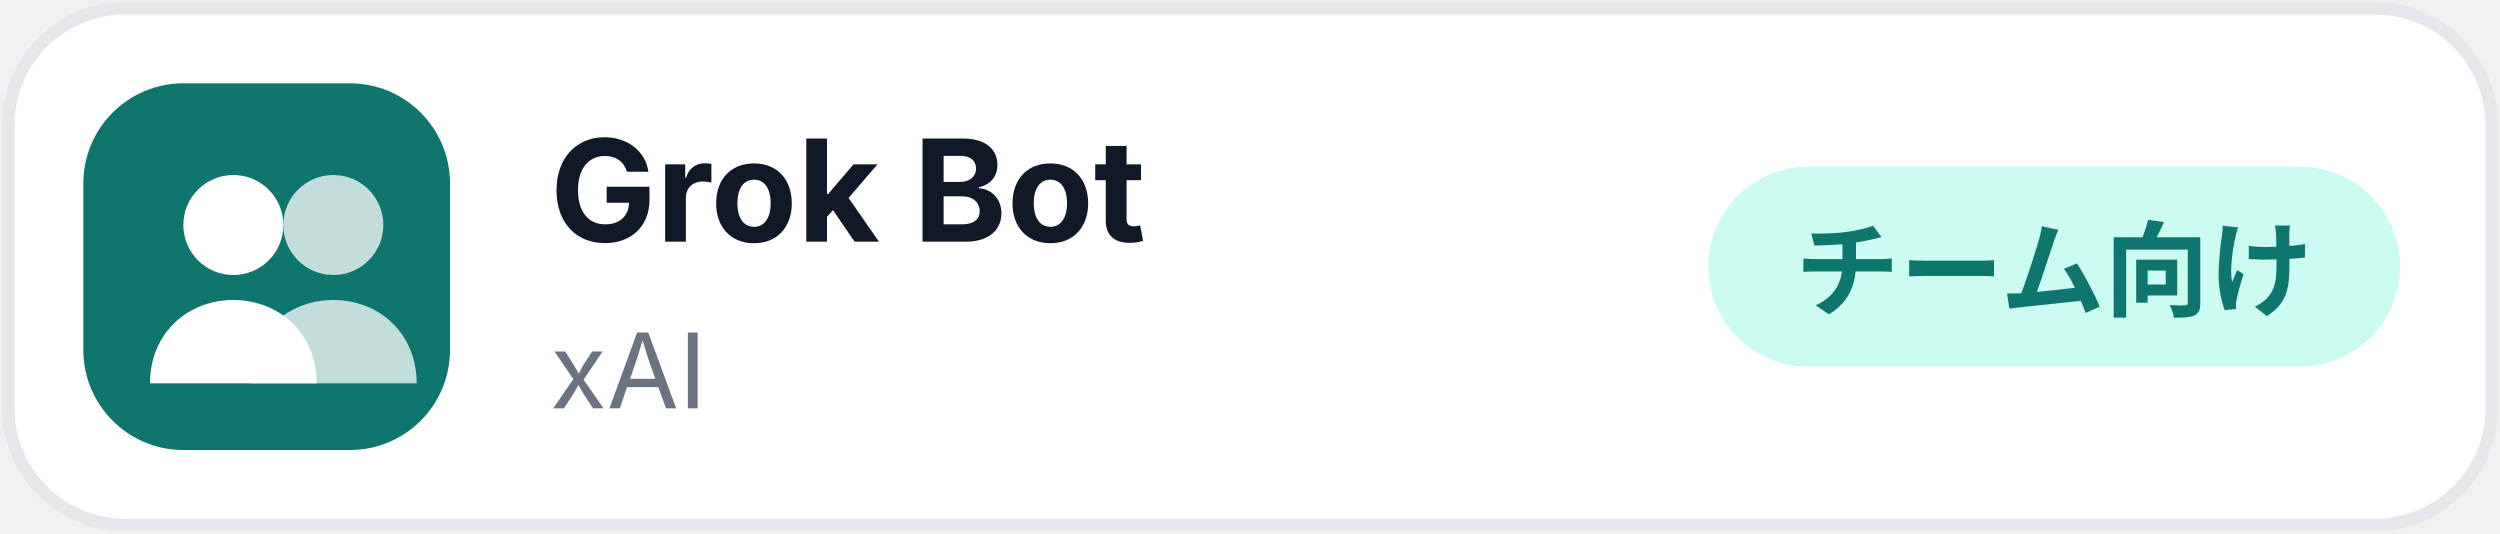
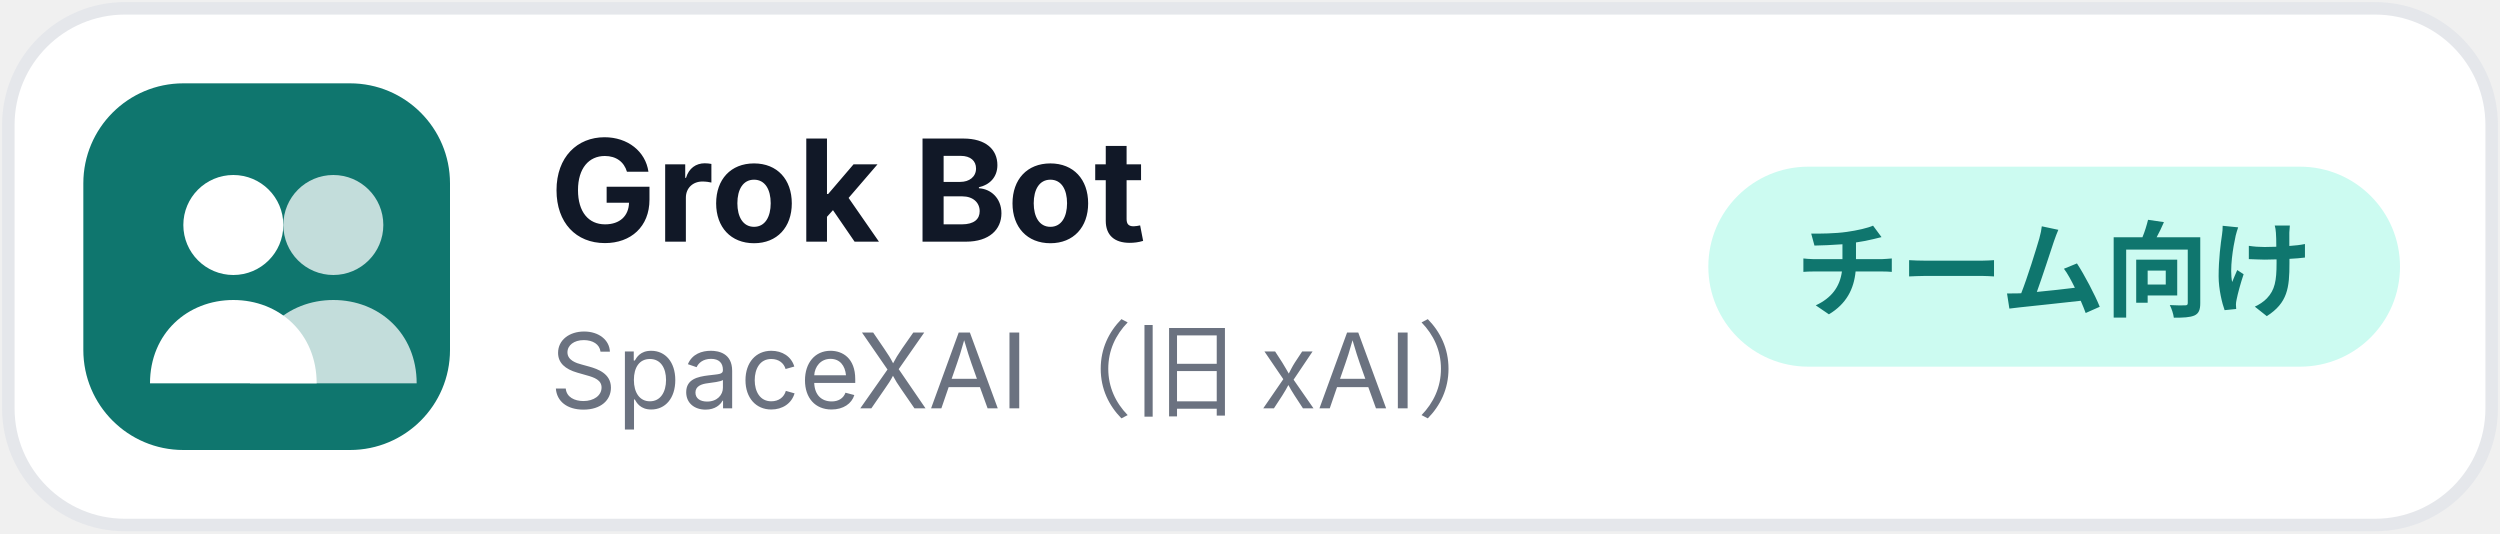
<svg xmlns="http://www.w3.org/2000/svg" viewBox="0 0 300 64" width="300" height="64" role="img" aria-labelledby="t">
  <style>.n{font-family:-apple-system, "Segoe UI", "Hiragino Sans", "Noto Sans JP", sans-serif;font-weight:700;fill:#111827}.p{font-family:-apple-system, "Segoe UI", "Hiragino Sans", "Noto Sans JP", sans-serif;fill:#6b7280}.g{font-family:-apple-system, "Segoe UI", "Hiragino Sans", "Noto Sans JP", sans-serif;font-weight:700}</style>
  <rect x="1" y="1" width="298" height="62" rx="14" fill="#ffffff" stroke="#e5e7eb" stroke-width="1.5" />
  <g color="#0f766e">
    <rect x="10" y="10" width="44" height="44" rx="12" fill="#0f766e" />
    <g transform="translate(0,0) scale(1)" style="transform-origin:32px 32px">
      <circle cx="28" cy="27" r="6" fill="#fff" />
      <circle cx="40" cy="27" r="6" fill="#fff" fill-opacity="0.75" />
      <path d="M18 46c0-6 4.5-10 10-10s10 4 10 10z" fill="#fff" />
      <path d="M30 46c0-6 4.5-10 10-10s10 4 10 10z" fill="#fff" fill-opacity="0.75" />
    </g>
  </g>
  <text class="n" x="66" y="29" font-size="17">Grok Bot</text>
-   <text class="p" x="66" y="49" font-size="12.5">xAI</text>
+   <text class="p" x="66" y="49" font-size="12.5">SpaceXAI（旧 xAI）</text>
  <rect x="205.0" y="20" width="83.0" height="24" rx="12" fill="#ccfbf1" />
  <text class="g" x="246.5" y="37" font-size="12.5" text-anchor="middle" fill="#0f766e">チーム向け</text>
</svg>
